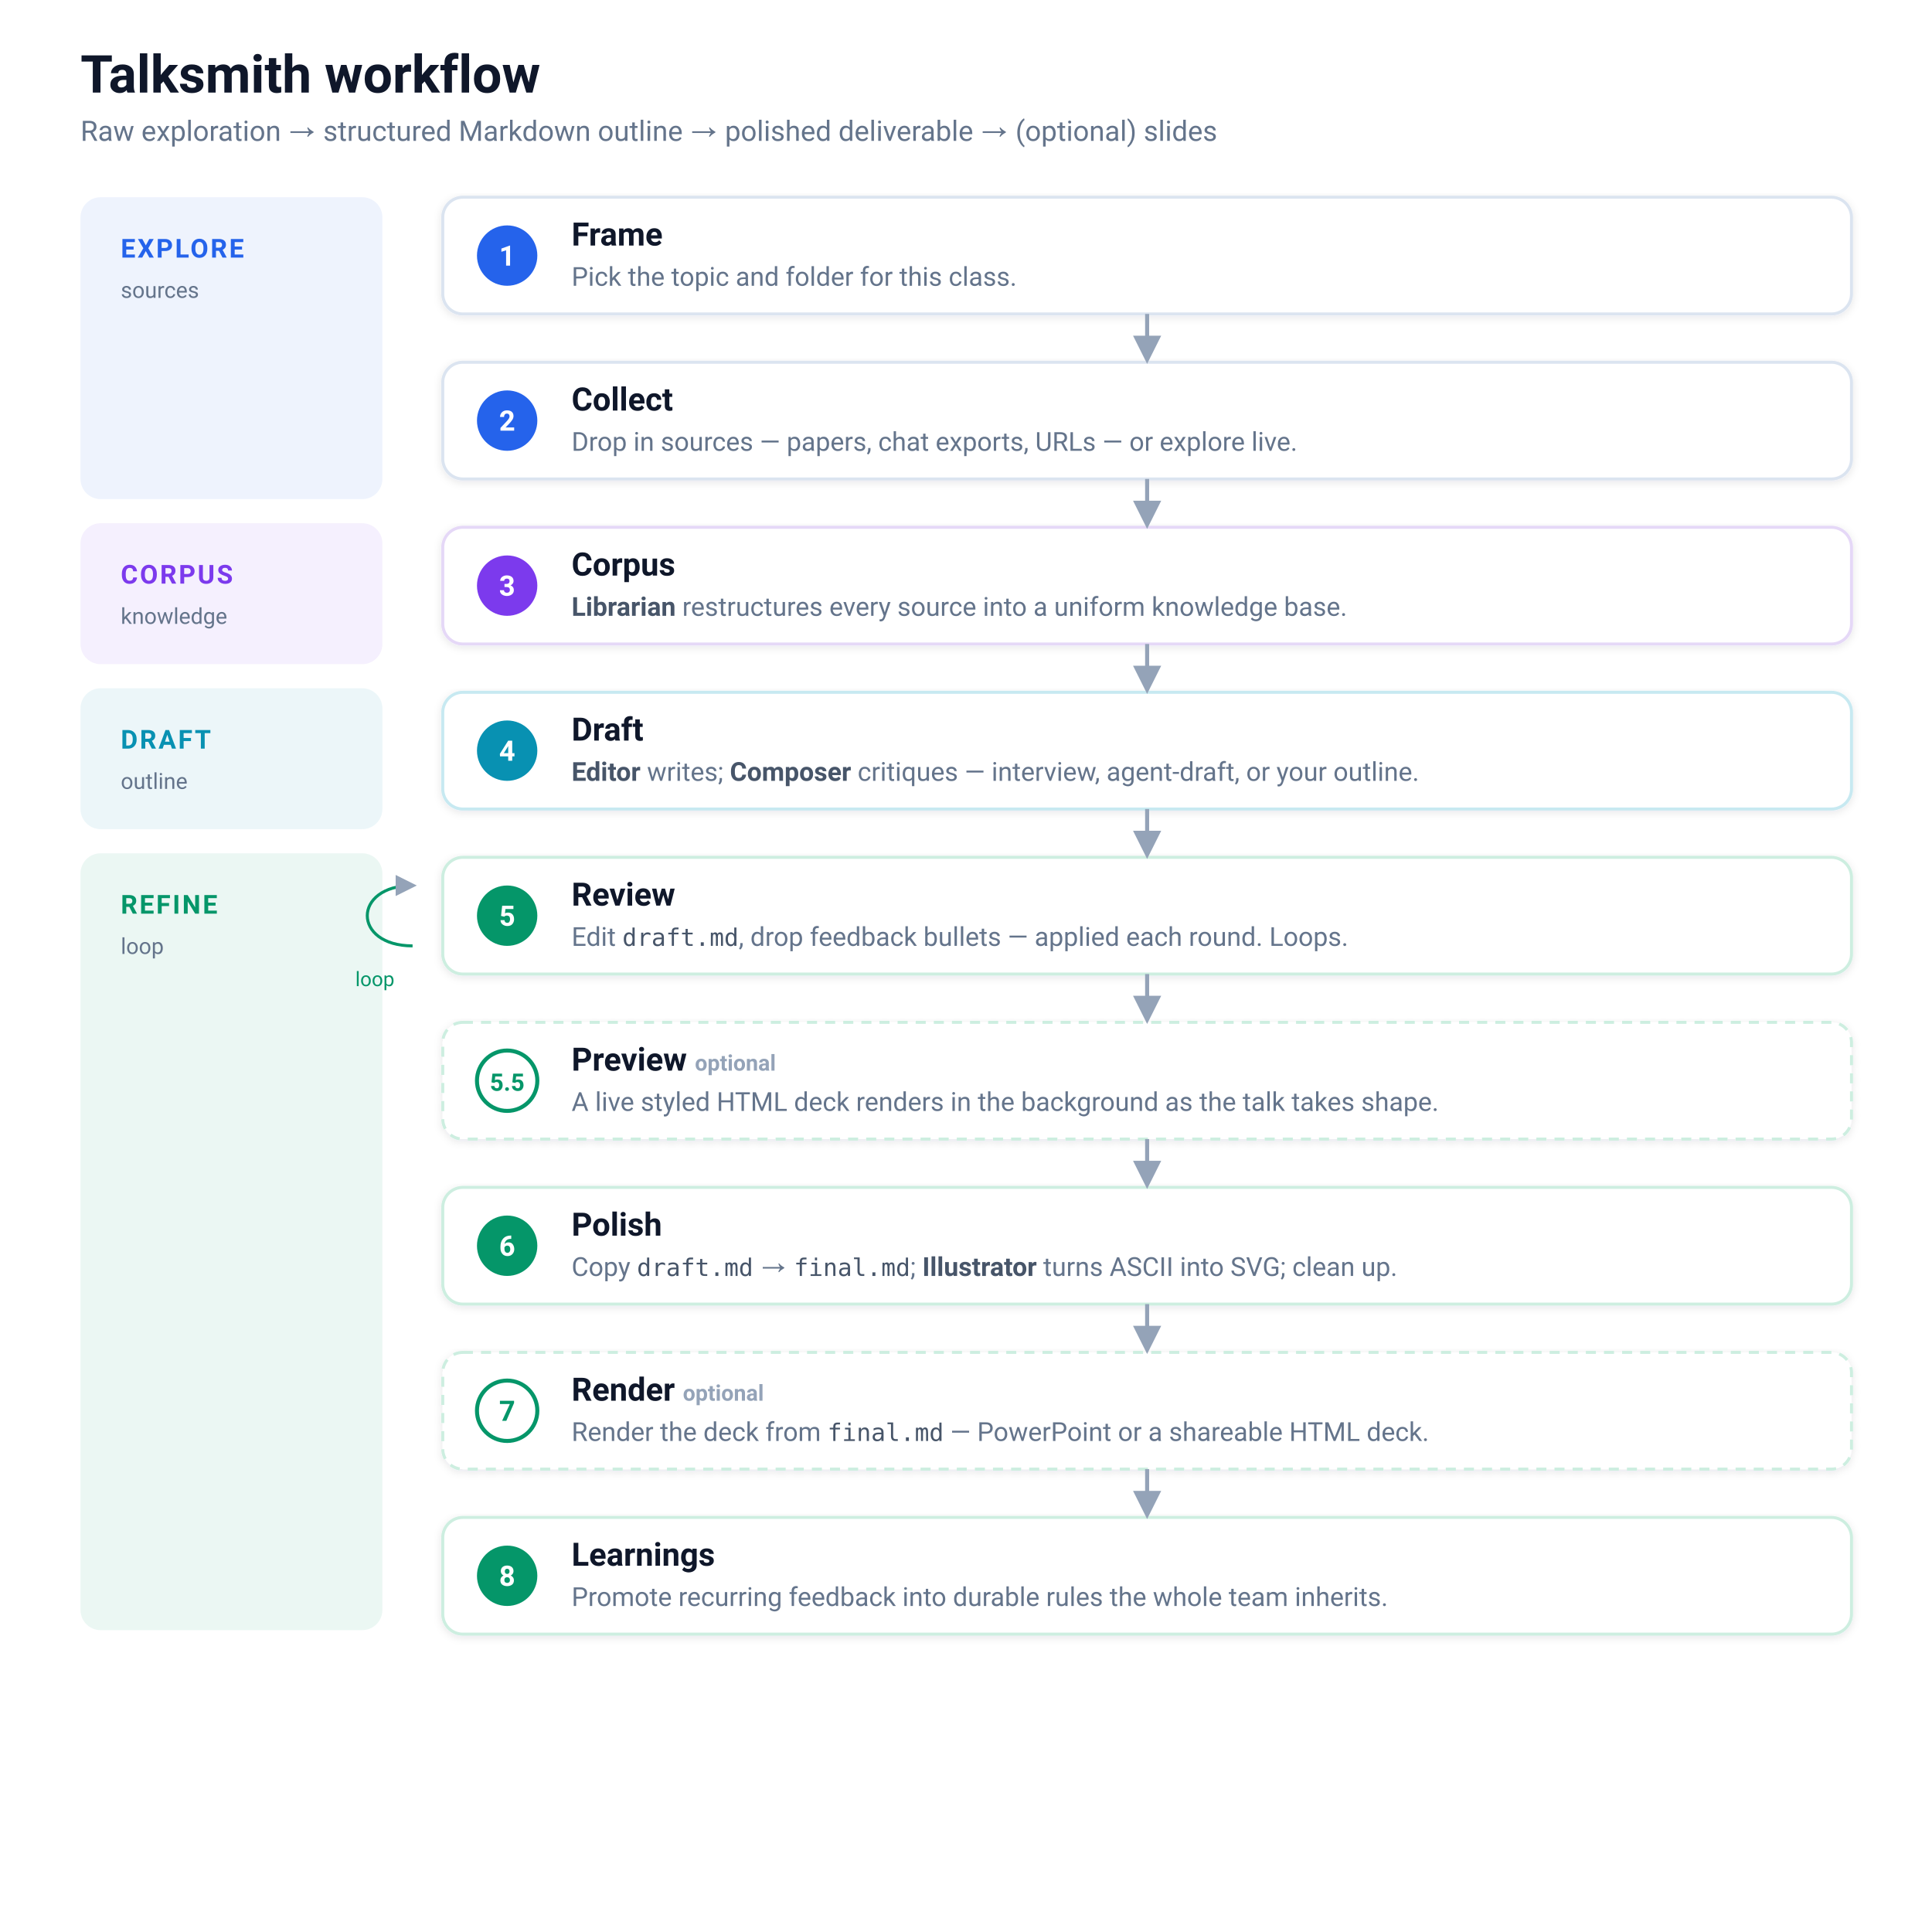
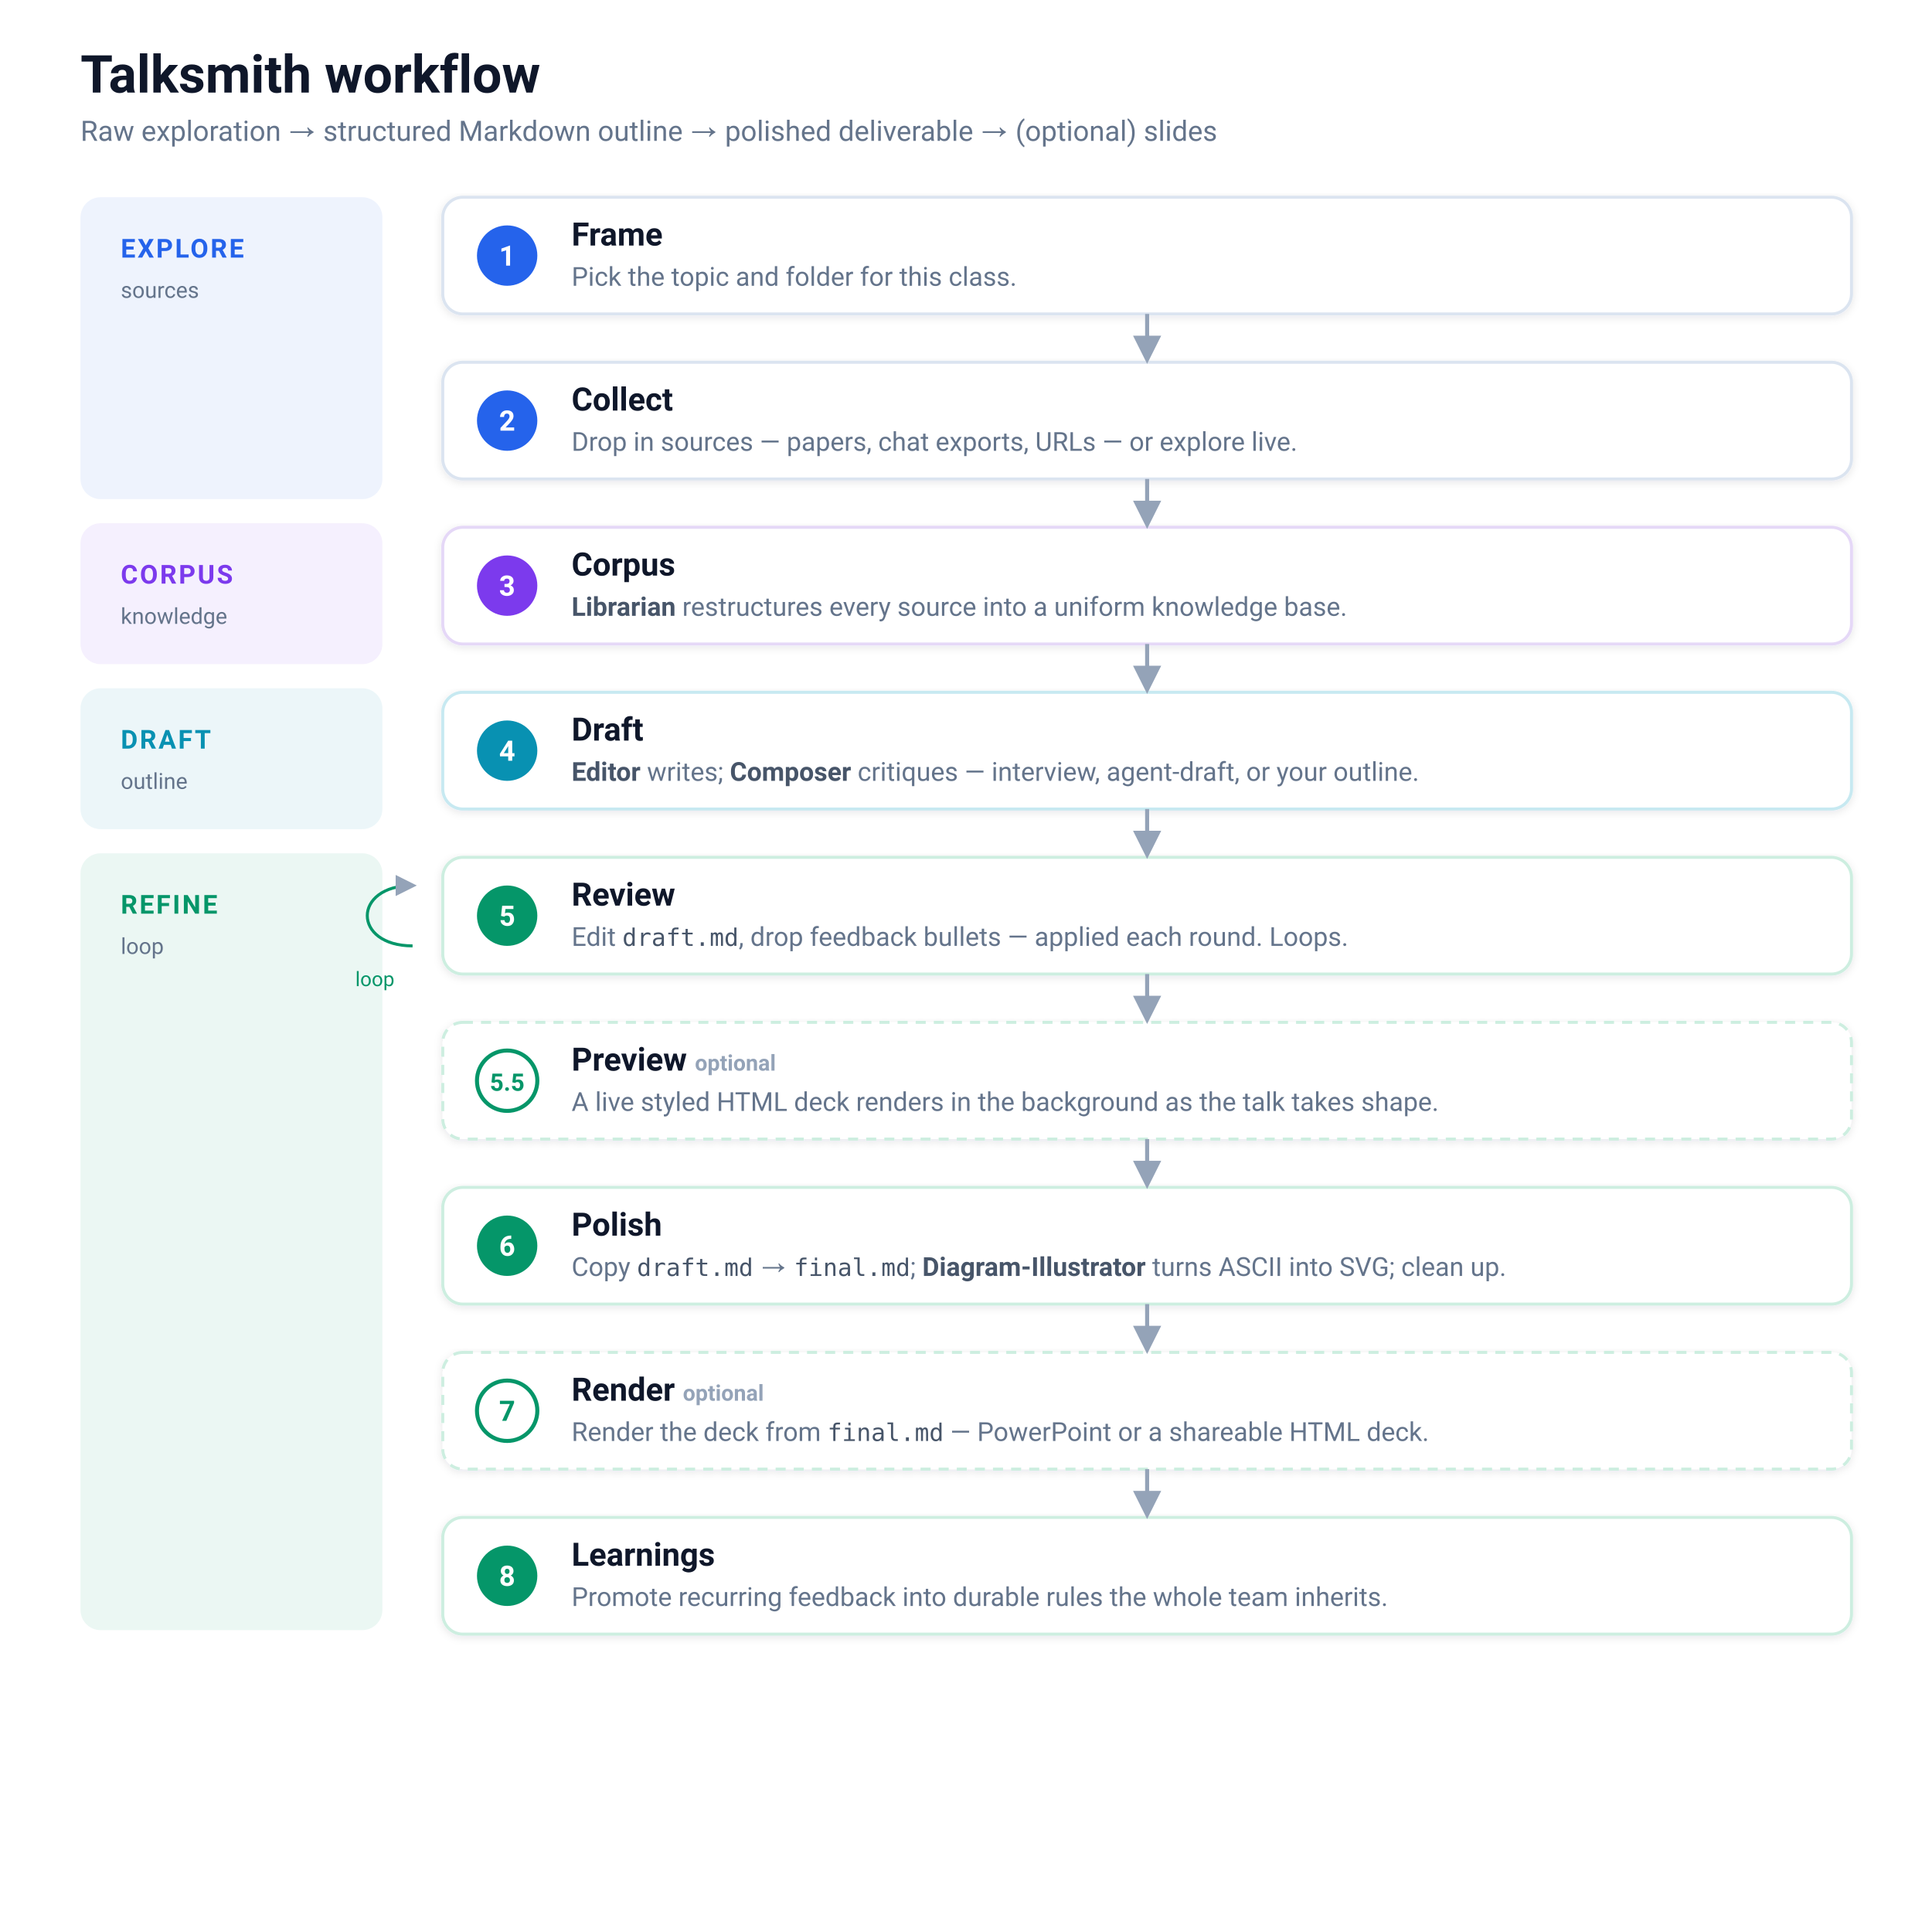
<svg xmlns="http://www.w3.org/2000/svg" width="960" height="960" viewBox="0 0 960 960" font-family="-apple-system, BlinkMacSystemFont, 'Segoe UI', Roboto, Helvetica, Arial, sans-serif">
  <defs>
    <marker id="arrow" viewBox="0 0 10 10" refX="8" refY="5" markerWidth="7" markerHeight="7" orient="auto-start-reverse">
      <path d="M0 0 L10 5 L0 10 z" fill="#94a3b8" />
    </marker>
    <filter id="shadow" x="-5%" y="-5%" width="110%" height="130%">
      <feDropShadow dx="0" dy="1" stdDeviation="2" flood-color="#0f172a" flood-opacity="0.10" />
    </filter>
  </defs>
  <rect x="0" y="0" width="960" height="960" fill="#ffffff" />
  <text x="40" y="46" font-size="26" font-weight="700" fill="#0f172a">Talksmith workflow</text>
  <text x="40" y="70" font-size="14" fill="#64748b">Raw exploration → structured Markdown outline → polished deliverable → (optional) slides</text>
  <rect x="40" y="98" width="150" height="150" rx="10" fill="#2563eb" opacity="0.08" />
  <text x="60" y="128" font-size="13" font-weight="700" fill="#2563eb" letter-spacing="1">EXPLORE</text>
  <text x="60" y="148" font-size="11" fill="#64748b">sources</text>
  <rect x="40" y="260" width="150" height="70" rx="10" fill="#7c3aed" opacity="0.08" />
  <text x="60" y="290" font-size="13" font-weight="700" fill="#7c3aed" letter-spacing="1">CORPUS</text>
  <text x="60" y="310" font-size="11" fill="#64748b">knowledge</text>
  <rect x="40" y="342" width="150" height="70" rx="10" fill="#0891b2" opacity="0.08" />
  <text x="60" y="372" font-size="13" font-weight="700" fill="#0891b2" letter-spacing="1">DRAFT</text>
  <text x="60" y="392" font-size="11" fill="#64748b">outline</text>
  <rect x="40" y="424" width="150" height="386" rx="10" fill="#059669" opacity="0.08" />
  <text x="60" y="454" font-size="13" font-weight="700" fill="#059669" letter-spacing="1">REFINE</text>
  <text x="60" y="474" font-size="11" fill="#64748b">loop</text>
  <rect x="220" y="98" width="700" height="58" rx="10" fill="#ffffff" stroke="#dbe4f0" stroke-width="1.5" filter="url(#shadow)" />
  <circle cx="252" cy="127" r="15" fill="#2563eb" />
  <text x="252" y="132" font-size="14" font-weight="700" fill="#ffffff" text-anchor="middle">1</text>
  <text x="284" y="122" font-size="16" font-weight="700" fill="#0f172a">Frame</text>
  <text x="284" y="142" font-size="13" fill="#64748b">Pick the topic and folder for this class.</text>
  <rect x="220" y="180" width="700" height="58" rx="10" fill="#ffffff" stroke="#dbe4f0" stroke-width="1.5" filter="url(#shadow)" />
  <circle cx="252" cy="209" r="15" fill="#2563eb" />
  <text x="252" y="214" font-size="14" font-weight="700" fill="#ffffff" text-anchor="middle">2</text>
  <text x="284" y="204" font-size="16" font-weight="700" fill="#0f172a">Collect</text>
  <text x="284" y="224" font-size="13" fill="#64748b">Drop in sources — papers, chat exports, URLs — or explore live.</text>
  <rect x="220" y="262" width="700" height="58" rx="10" fill="#ffffff" stroke="#e5d8f7" stroke-width="1.5" filter="url(#shadow)" />
  <circle cx="252" cy="291" r="15" fill="#7c3aed" />
  <text x="252" y="296" font-size="14" font-weight="700" fill="#ffffff" text-anchor="middle">3</text>
  <text x="284" y="286" font-size="16" font-weight="700" fill="#0f172a">Corpus</text>
  <text x="284" y="306" font-size="13" fill="#64748b">
    <tspan font-weight="600" fill="#475569">Librarian</tspan> restructures every source into a uniform knowledge base.</text>
  <rect x="220" y="344" width="700" height="58" rx="10" fill="#ffffff" stroke="#c7e9f1" stroke-width="1.5" filter="url(#shadow)" />
  <circle cx="252" cy="373" r="15" fill="#0891b2" />
  <text x="252" y="378" font-size="14" font-weight="700" fill="#ffffff" text-anchor="middle">4</text>
  <text x="284" y="368" font-size="16" font-weight="700" fill="#0f172a">Draft</text>
  <text x="284" y="388" font-size="13" fill="#64748b">
    <tspan font-weight="600" fill="#475569">Editor</tspan> writes; <tspan font-weight="600" fill="#475569">Composer</tspan> critiques — interview, agent-draft, or your outline.</text>
  <rect x="220" y="426" width="700" height="58" rx="10" fill="#ffffff" stroke="#cdeee0" stroke-width="1.5" filter="url(#shadow)" />
  <circle cx="252" cy="455" r="15" fill="#059669" />
  <text x="252" y="460" font-size="14" font-weight="700" fill="#ffffff" text-anchor="middle">5</text>
  <text x="284" y="450" font-size="16" font-weight="700" fill="#0f172a">Review</text>
  <text x="284" y="470" font-size="13" fill="#64748b">Edit <tspan font-family="monospace" font-size="12" fill="#475569">draft.md</tspan>, drop feedback bullets — applied each round. Loops.</text>
  <rect x="220" y="508" width="700" height="58" rx="10" fill="#ffffff" stroke="#cdeee0" stroke-width="1.5" stroke-dasharray="5 4" filter="url(#shadow)" />
  <circle cx="252" cy="537" r="15" fill="#ffffff" stroke="#059669" stroke-width="2" />
  <text x="252" y="542" font-size="12" font-weight="700" fill="#059669" text-anchor="middle">5.5</text>
  <text x="284" y="532" font-size="16" font-weight="700" fill="#0f172a">Preview <tspan font-size="11" font-weight="600" fill="#94a3b8">optional</tspan>
  </text>
  <text x="284" y="552" font-size="13" fill="#64748b">A live styled HTML deck renders in the background as the talk takes shape.</text>
  <rect x="220" y="590" width="700" height="58" rx="10" fill="#ffffff" stroke="#cdeee0" stroke-width="1.5" filter="url(#shadow)" />
  <circle cx="252" cy="619" r="15" fill="#059669" />
  <text x="252" y="624" font-size="14" font-weight="700" fill="#ffffff" text-anchor="middle">6</text>
  <text x="284" y="614" font-size="16" font-weight="700" fill="#0f172a">Polish</text>
-   <text x="284" y="634" font-size="13" fill="#64748b">Copy <tspan font-family="monospace" font-size="12" fill="#475569">draft.md</tspan> → <tspan font-family="monospace" font-size="12" fill="#475569">final.md</tspan>; <tspan font-weight="600" fill="#475569">Illustrator</tspan> turns ASCII into SVG; clean up.</text>
+   <text x="284" y="634" font-size="13" fill="#64748b">Copy <tspan font-family="monospace" font-size="12" fill="#475569">draft.md</tspan> → <tspan font-family="monospace" font-size="12" fill="#475569">final.md</tspan>; <tspan font-weight="600" fill="#475569">Diagram-Illustrator</tspan> turns ASCII into SVG; clean up.</text>
  <rect x="220" y="672" width="700" height="58" rx="10" fill="#ffffff" stroke="#cdeee0" stroke-width="1.5" stroke-dasharray="5 4" filter="url(#shadow)" />
  <circle cx="252" cy="701" r="15" fill="#ffffff" stroke="#059669" stroke-width="2" />
  <text x="252" y="706" font-size="14" font-weight="700" fill="#059669" text-anchor="middle">7</text>
  <text x="284" y="696" font-size="16" font-weight="700" fill="#0f172a">Render <tspan font-size="11" font-weight="600" fill="#94a3b8">optional</tspan>
  </text>
  <text x="284" y="716" font-size="13" fill="#64748b">Render the deck from <tspan font-family="monospace" font-size="12" fill="#475569">final.md</tspan> — PowerPoint or a shareable HTML deck.</text>
  <rect x="220" y="754" width="700" height="58" rx="10" fill="#ffffff" stroke="#cdeee0" stroke-width="1.5" filter="url(#shadow)" />
  <circle cx="252" cy="783" r="15" fill="#059669" />
  <text x="252" y="788" font-size="14" font-weight="700" fill="#ffffff" text-anchor="middle">8</text>
  <text x="284" y="778" font-size="16" font-weight="700" fill="#0f172a">Learnings</text>
  <text x="284" y="798" font-size="13" fill="#64748b">Promote recurring feedback into durable rules the whole team inherits.</text>
  <g stroke="#94a3b8" stroke-width="2" marker-end="url(#arrow)">
    <line x1="570" y1="156" x2="570" y2="178" />
    <line x1="570" y1="238" x2="570" y2="260" />
    <line x1="570" y1="320" x2="570" y2="342" />
    <line x1="570" y1="402" x2="570" y2="424" />
    <line x1="570" y1="484" x2="570" y2="506" />
    <line x1="570" y1="566" x2="570" y2="588" />
    <line x1="570" y1="648" x2="570" y2="670" />
    <line x1="570" y1="730" x2="570" y2="752" />
  </g>
  <path d="M 220 455 C 150 455 150 455 150 455" fill="none" />
  <path d="M 205 470 C 175 470 175 440 205 440" fill="none" stroke="#059669" stroke-width="1.5" marker-end="url(#arrow)" />
  <text x="196" y="490" font-size="10" fill="#059669" text-anchor="end">loop</text>
</svg>
